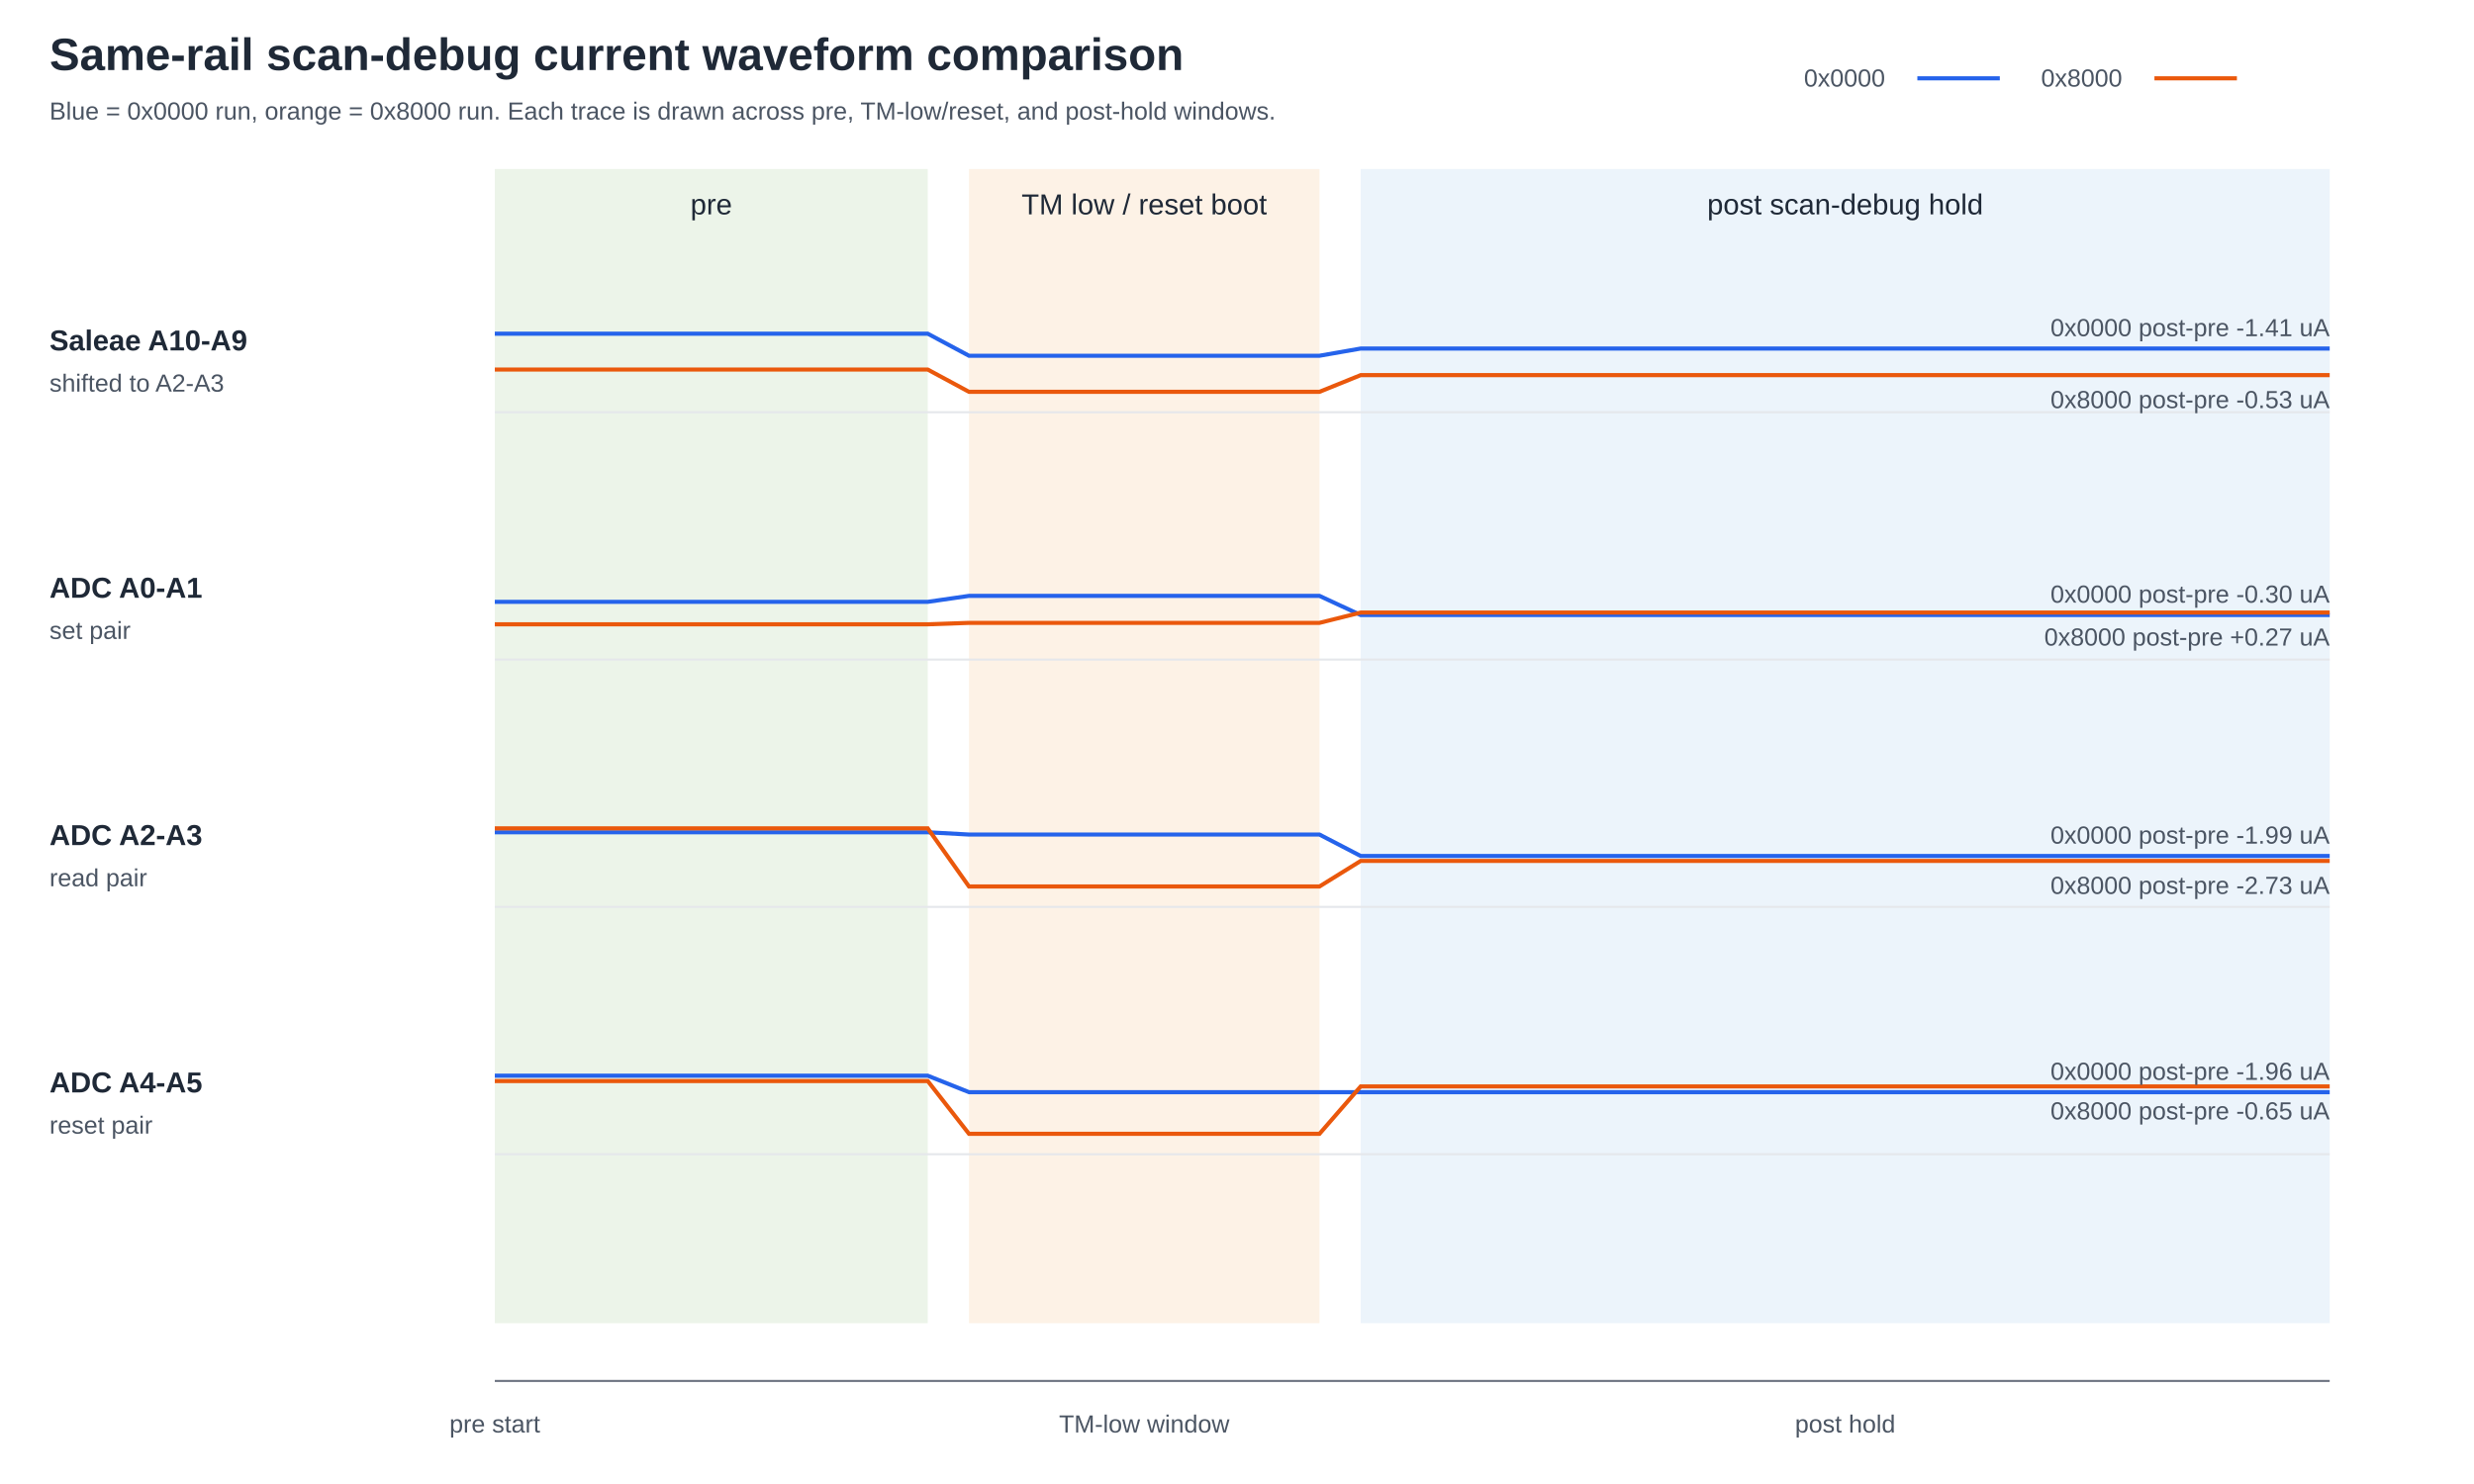
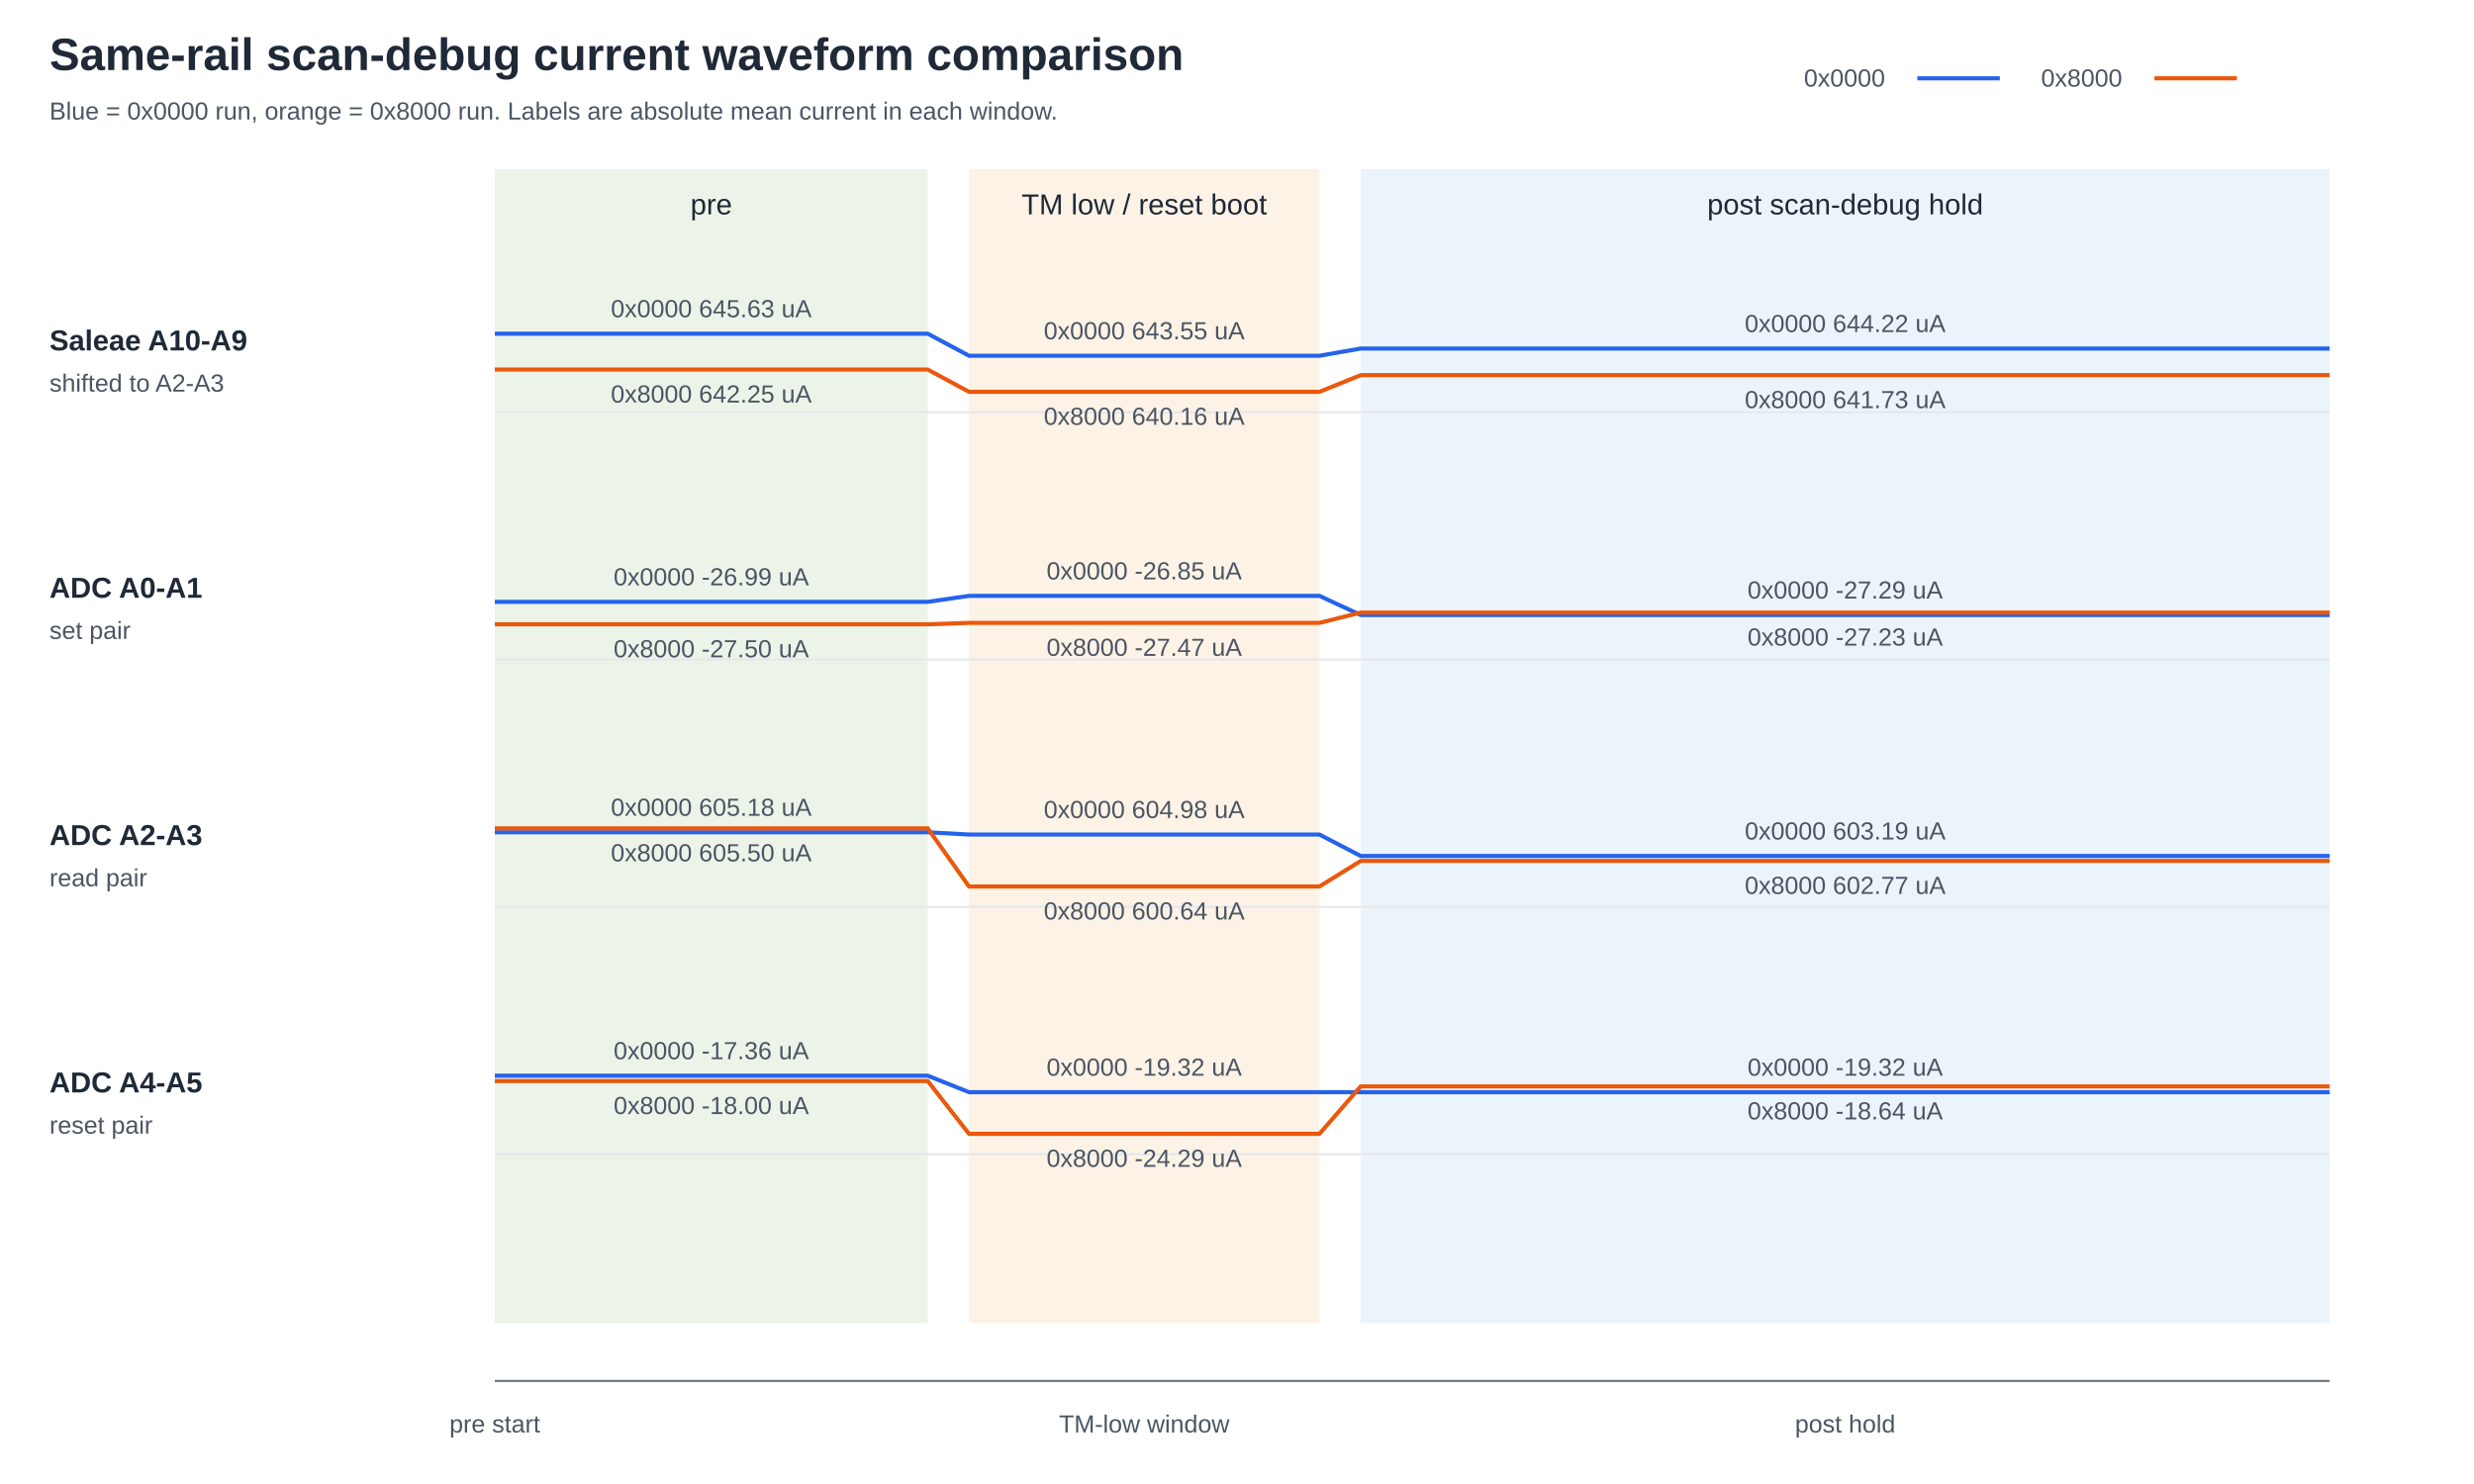
<svg xmlns="http://www.w3.org/2000/svg" width="1200" height="720" viewBox="0 0 1200 720" role="img" aria-label="Scan debug 0x0000 and 0x8000 current waveform comparison">
  <style>text{font-family:Arial,Helvetica,sans-serif;font-size:14px;fill:#1f2937}.title{font-size:22px;font-weight:700}.small{font-size:12px;fill:#4b5563}.axis{stroke:#6b7280;stroke-width:1}.lane{stroke:#e5e7eb;stroke-width:1}.cur0{fill:none;stroke:#2563eb;stroke-width:2}.cur8{fill:none;stroke:#ea580c;stroke-width:2}.phase{opacity:.5}.muted{fill:#6b7280}</style>
  <text x="24" y="34" class="title">Same-rail scan-debug current waveform comparison</text>
-   <text x="24" y="58" class="small">Blue = 0x0000 run, orange = 0x8000 run. Each trace is drawn across pre, TM-low/reset, and post-hold windows.</text>
+   <text x="24" y="58" class="small">Blue = 0x0000 run, orange = 0x8000 run. Labels are absolute mean current in each window.</text>
  <rect x="240" y="82" width="210" height="560" class="phase" fill="#d9ead3" />
  <text x="345" y="104" text-anchor="middle">pre</text>
  <rect x="470" y="82" width="170" height="560" class="phase" fill="#fce5cd" />
  <text x="555" y="104" text-anchor="middle">TM low / reset boot</text>
  <rect x="660" y="82" width="470" height="560" class="phase" fill="#d9eaf7" />
  <text x="895" y="104" text-anchor="middle">post scan-debug hold</text>
  <text x="875" y="42" class="small">0x0000</text>
  <line class="cur0" x1="930" y1="38" x2="970" y2="38" />
  <text x="990" y="42" class="small">0x8000</text>
  <line class="cur8" x1="1045" y1="38" x2="1085" y2="38" />
  <text x="24" y="170" font-weight="700">Saleae A10-A9</text>
  <text x="24" y="190" class="small">shifted to A2-A3</text>
  <line class="lane" x1="240" y1="200" x2="1130" y2="200" />
  <polyline class="cur0" points="240,161.9 450,161.9 470,172.6 640,172.6 660,169.1 1130,169.1" />
  <polyline class="cur8" points="240,179.3 450,179.3 470,190.1 640,190.1 660,182.0 1130,182.0" />
-   <text x="1130" y="163.1" text-anchor="end" class="small">0x0000 post-pre -1.41 uA</text>
-   <text x="1130" y="198.0" text-anchor="end" class="small">0x8000 post-pre -0.53 uA</text>
+   <text x="345" y="153.9" text-anchor="middle" class="small">0x0000 645.63 uA</text>
+   <text x="555" y="164.6" text-anchor="middle" class="small">0x0000 643.55 uA</text>
+   <text x="895" y="161.1" text-anchor="middle" class="small">0x0000 644.22 uA</text>
+   <text x="345" y="195.3" text-anchor="middle" class="small">0x8000 642.25 uA</text>
+   <text x="555" y="206.1" text-anchor="middle" class="small">0x8000 640.16 uA</text>
+   <text x="895" y="198.0" text-anchor="middle" class="small">0x8000 641.73 uA</text>
  <text x="24" y="290" font-weight="700">ADC A0-A1</text>
  <text x="24" y="310" class="small">set pair</text>
  <line class="lane" x1="240" y1="320" x2="1130" y2="320" />
  <polyline class="cur0" points="240,292.0 450,292.0 470,289.1 640,289.1 660,298.4 1130,298.4" />
  <polyline class="cur8" points="240,302.9 450,302.9 470,302.2 640,302.2 660,297.2 1130,297.2" />
-   <text x="1130" y="292.4" text-anchor="end" class="small">0x0000 post-pre -0.30 uA</text>
-   <text x="1130" y="313.2" text-anchor="end" class="small">0x8000 post-pre +0.27 uA</text>
+   <text x="345" y="284.0" text-anchor="middle" class="small">0x0000 -26.99 uA</text>
+   <text x="555" y="281.1" text-anchor="middle" class="small">0x0000 -26.85 uA</text>
+   <text x="895" y="290.4" text-anchor="middle" class="small">0x0000 -27.29 uA</text>
+   <text x="345" y="318.9" text-anchor="middle" class="small">0x8000 -27.50 uA</text>
+   <text x="555" y="318.2" text-anchor="middle" class="small">0x8000 -27.47 uA</text>
+   <text x="895" y="313.2" text-anchor="middle" class="small">0x8000 -27.23 uA</text>
  <text x="24" y="410" font-weight="700">ADC A2-A3</text>
  <text x="24" y="430" class="small">read pair</text>
  <line class="lane" x1="240" y1="440" x2="1130" y2="440" />
  <polyline class="cur0" points="240,403.8 450,403.8 470,404.9 640,404.9 660,415.3 1130,415.3" />
  <polyline class="cur8" points="240,401.9 450,401.9 470,430.1 640,430.1 660,417.7 1130,417.7" />
-   <text x="1130" y="409.3" text-anchor="end" class="small">0x0000 post-pre -1.99 uA</text>
-   <text x="1130" y="433.7" text-anchor="end" class="small">0x8000 post-pre -2.73 uA</text>
+   <text x="345" y="395.8" text-anchor="middle" class="small">0x0000 605.18 uA</text>
+   <text x="555" y="396.9" text-anchor="middle" class="small">0x0000 604.98 uA</text>
+   <text x="895" y="407.3" text-anchor="middle" class="small">0x0000 603.19 uA</text>
+   <text x="345" y="417.9" text-anchor="middle" class="small">0x8000 605.50 uA</text>
+   <text x="555" y="446.1" text-anchor="middle" class="small">0x8000 600.64 uA</text>
+   <text x="895" y="433.7" text-anchor="middle" class="small">0x8000 602.77 uA</text>
  <text x="24" y="530" font-weight="700">ADC A4-A5</text>
  <text x="24" y="550" class="small">reset pair</text>
  <line class="lane" x1="240" y1="560" x2="1130" y2="560" />
  <polyline class="cur0" points="240,521.9 450,521.9 470,529.9 640,529.9 660,529.9 1130,529.9" />
  <polyline class="cur8" points="240,524.5 450,524.5 470,550.1 640,550.1 660,527.1 1130,527.1" />
-   <text x="1130" y="523.9" text-anchor="end" class="small">0x0000 post-pre -1.96 uA</text>
-   <text x="1130" y="543.1" text-anchor="end" class="small">0x8000 post-pre -0.65 uA</text>
+   <text x="345" y="513.9" text-anchor="middle" class="small">0x0000 -17.36 uA</text>
+   <text x="555" y="521.9" text-anchor="middle" class="small">0x0000 -19.32 uA</text>
+   <text x="895" y="521.9" text-anchor="middle" class="small">0x0000 -19.32 uA</text>
+   <text x="345" y="540.5" text-anchor="middle" class="small">0x8000 -18.00 uA</text>
+   <text x="555" y="566.1" text-anchor="middle" class="small">0x8000 -24.29 uA</text>
+   <text x="895" y="543.1" text-anchor="middle" class="small">0x8000 -18.64 uA</text>
  <line class="axis" x1="240" y1="670" x2="1130" y2="670" />
  <text x="240" y="695" text-anchor="middle" class="small">pre start</text>
  <text x="555" y="695" text-anchor="middle" class="small">TM-low window</text>
  <text x="895" y="695" text-anchor="middle" class="small">post hold</text>
</svg>
